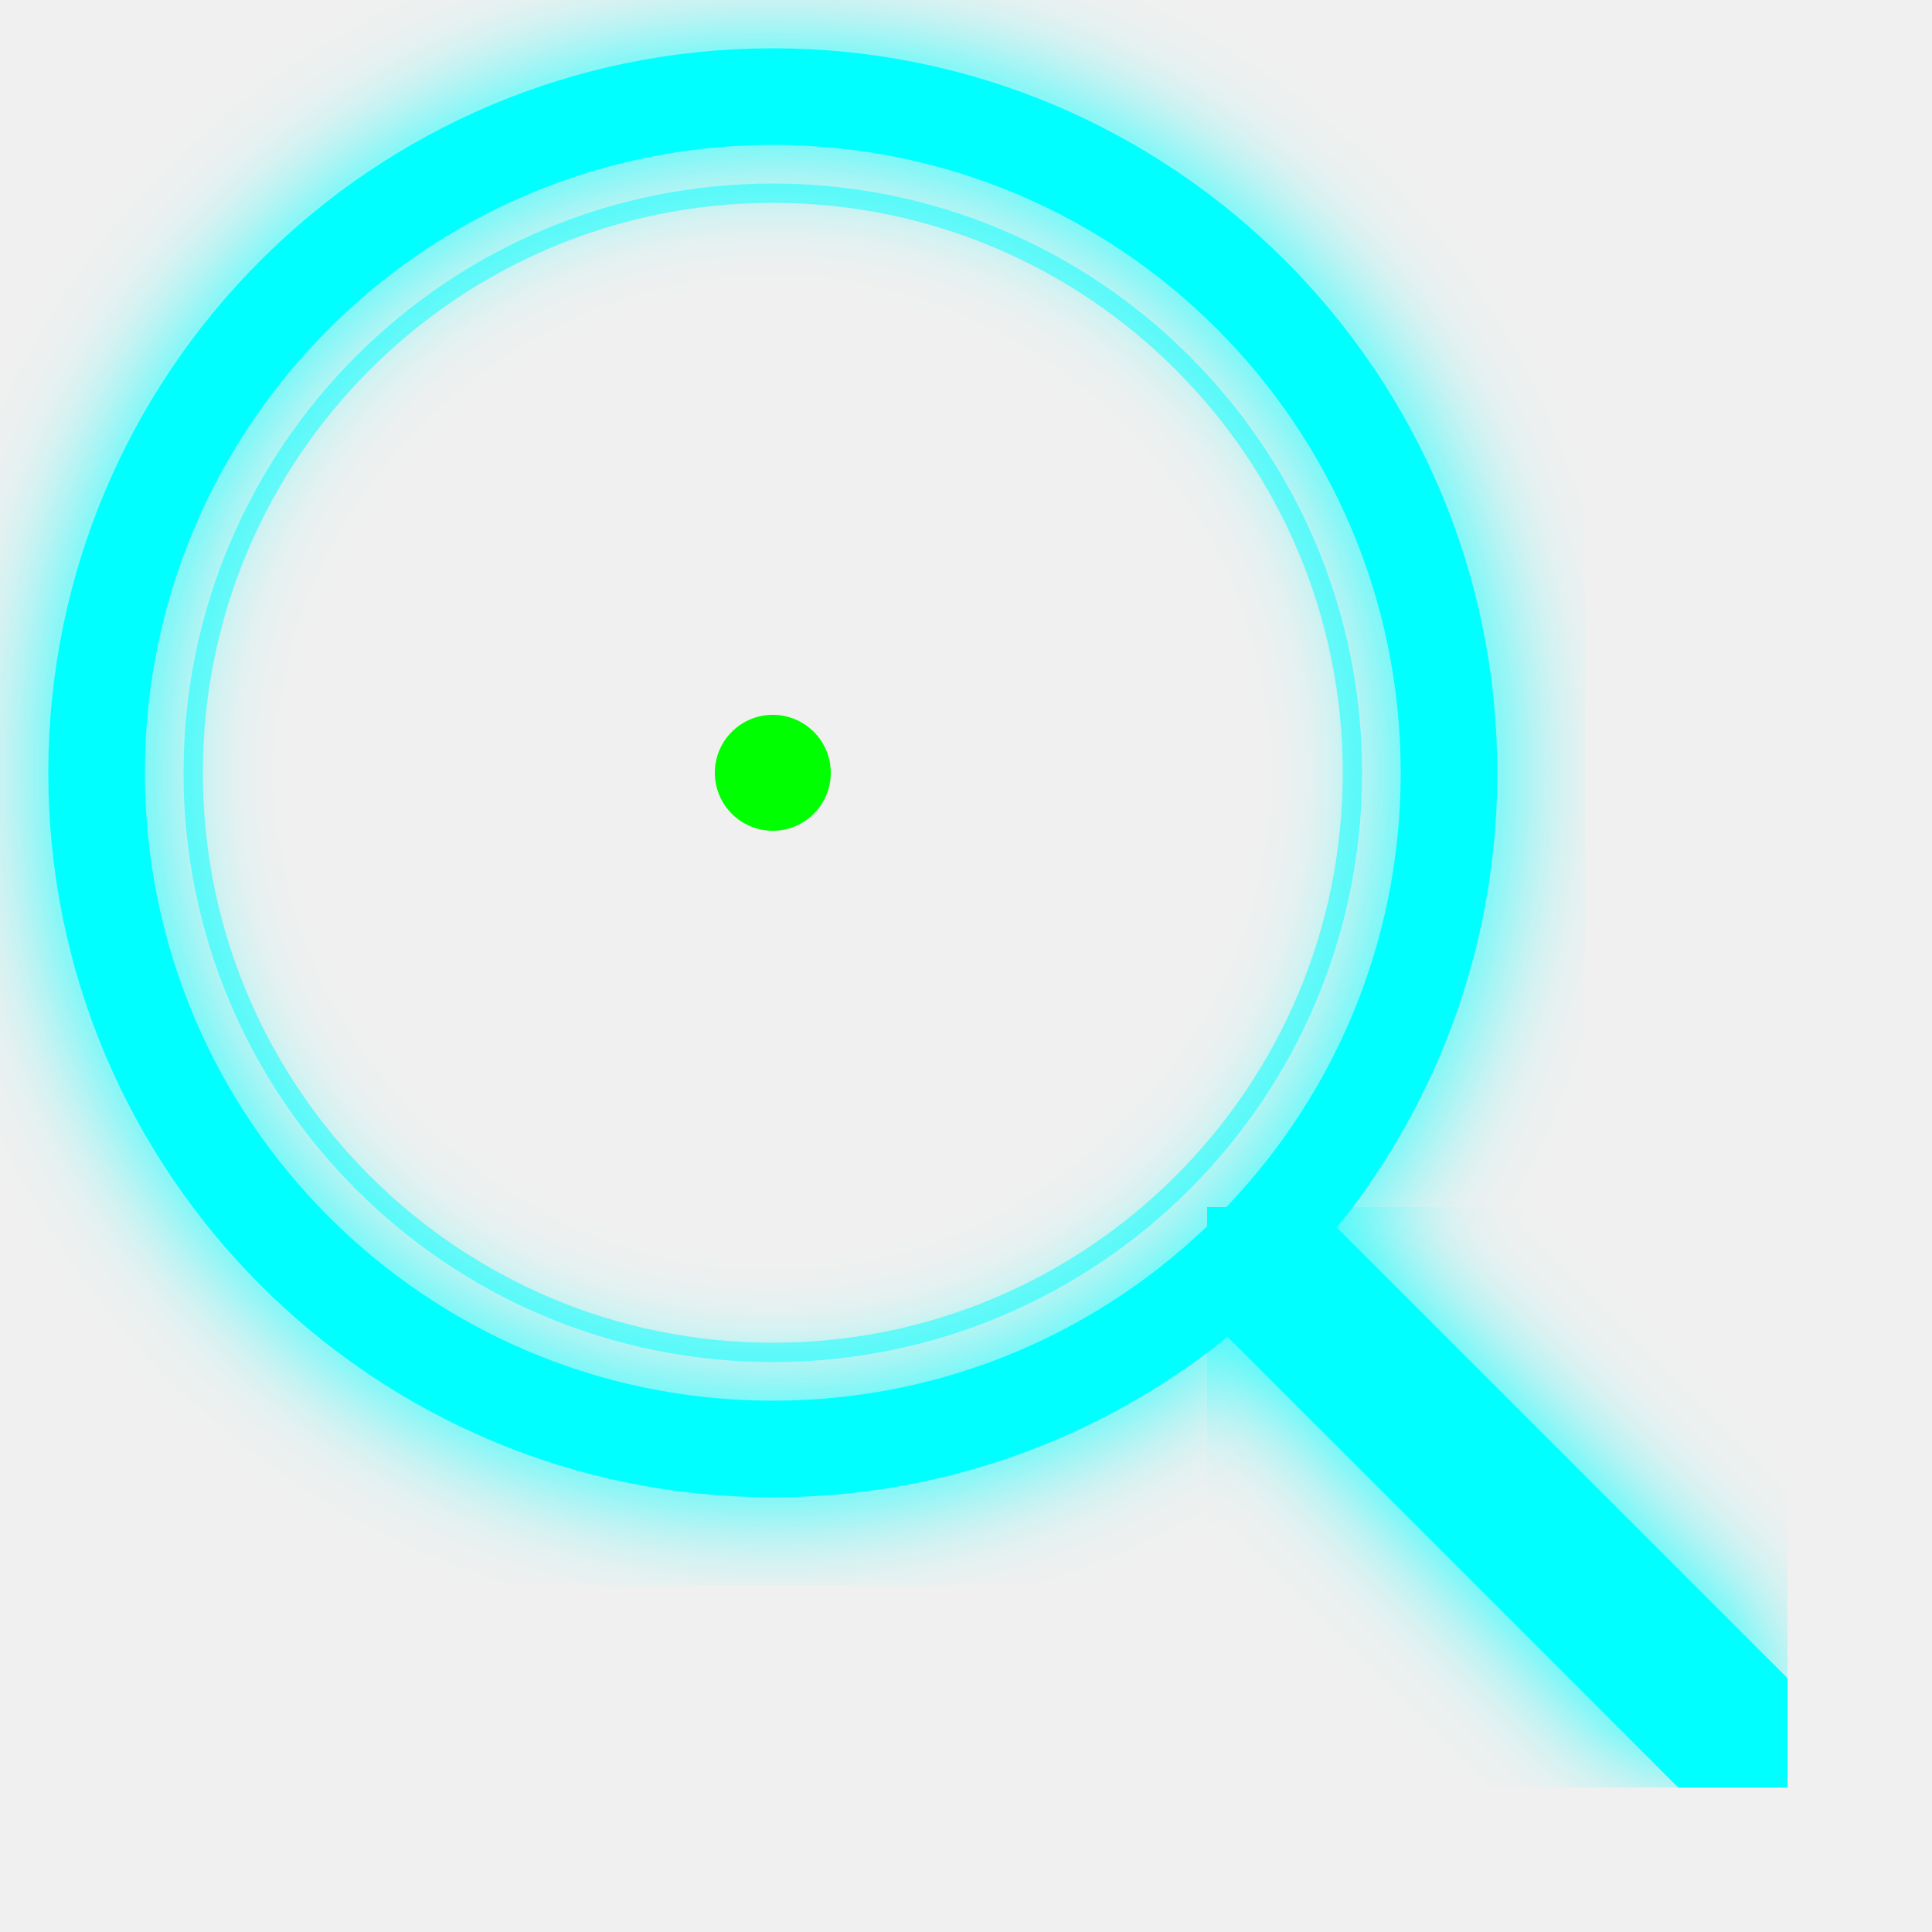
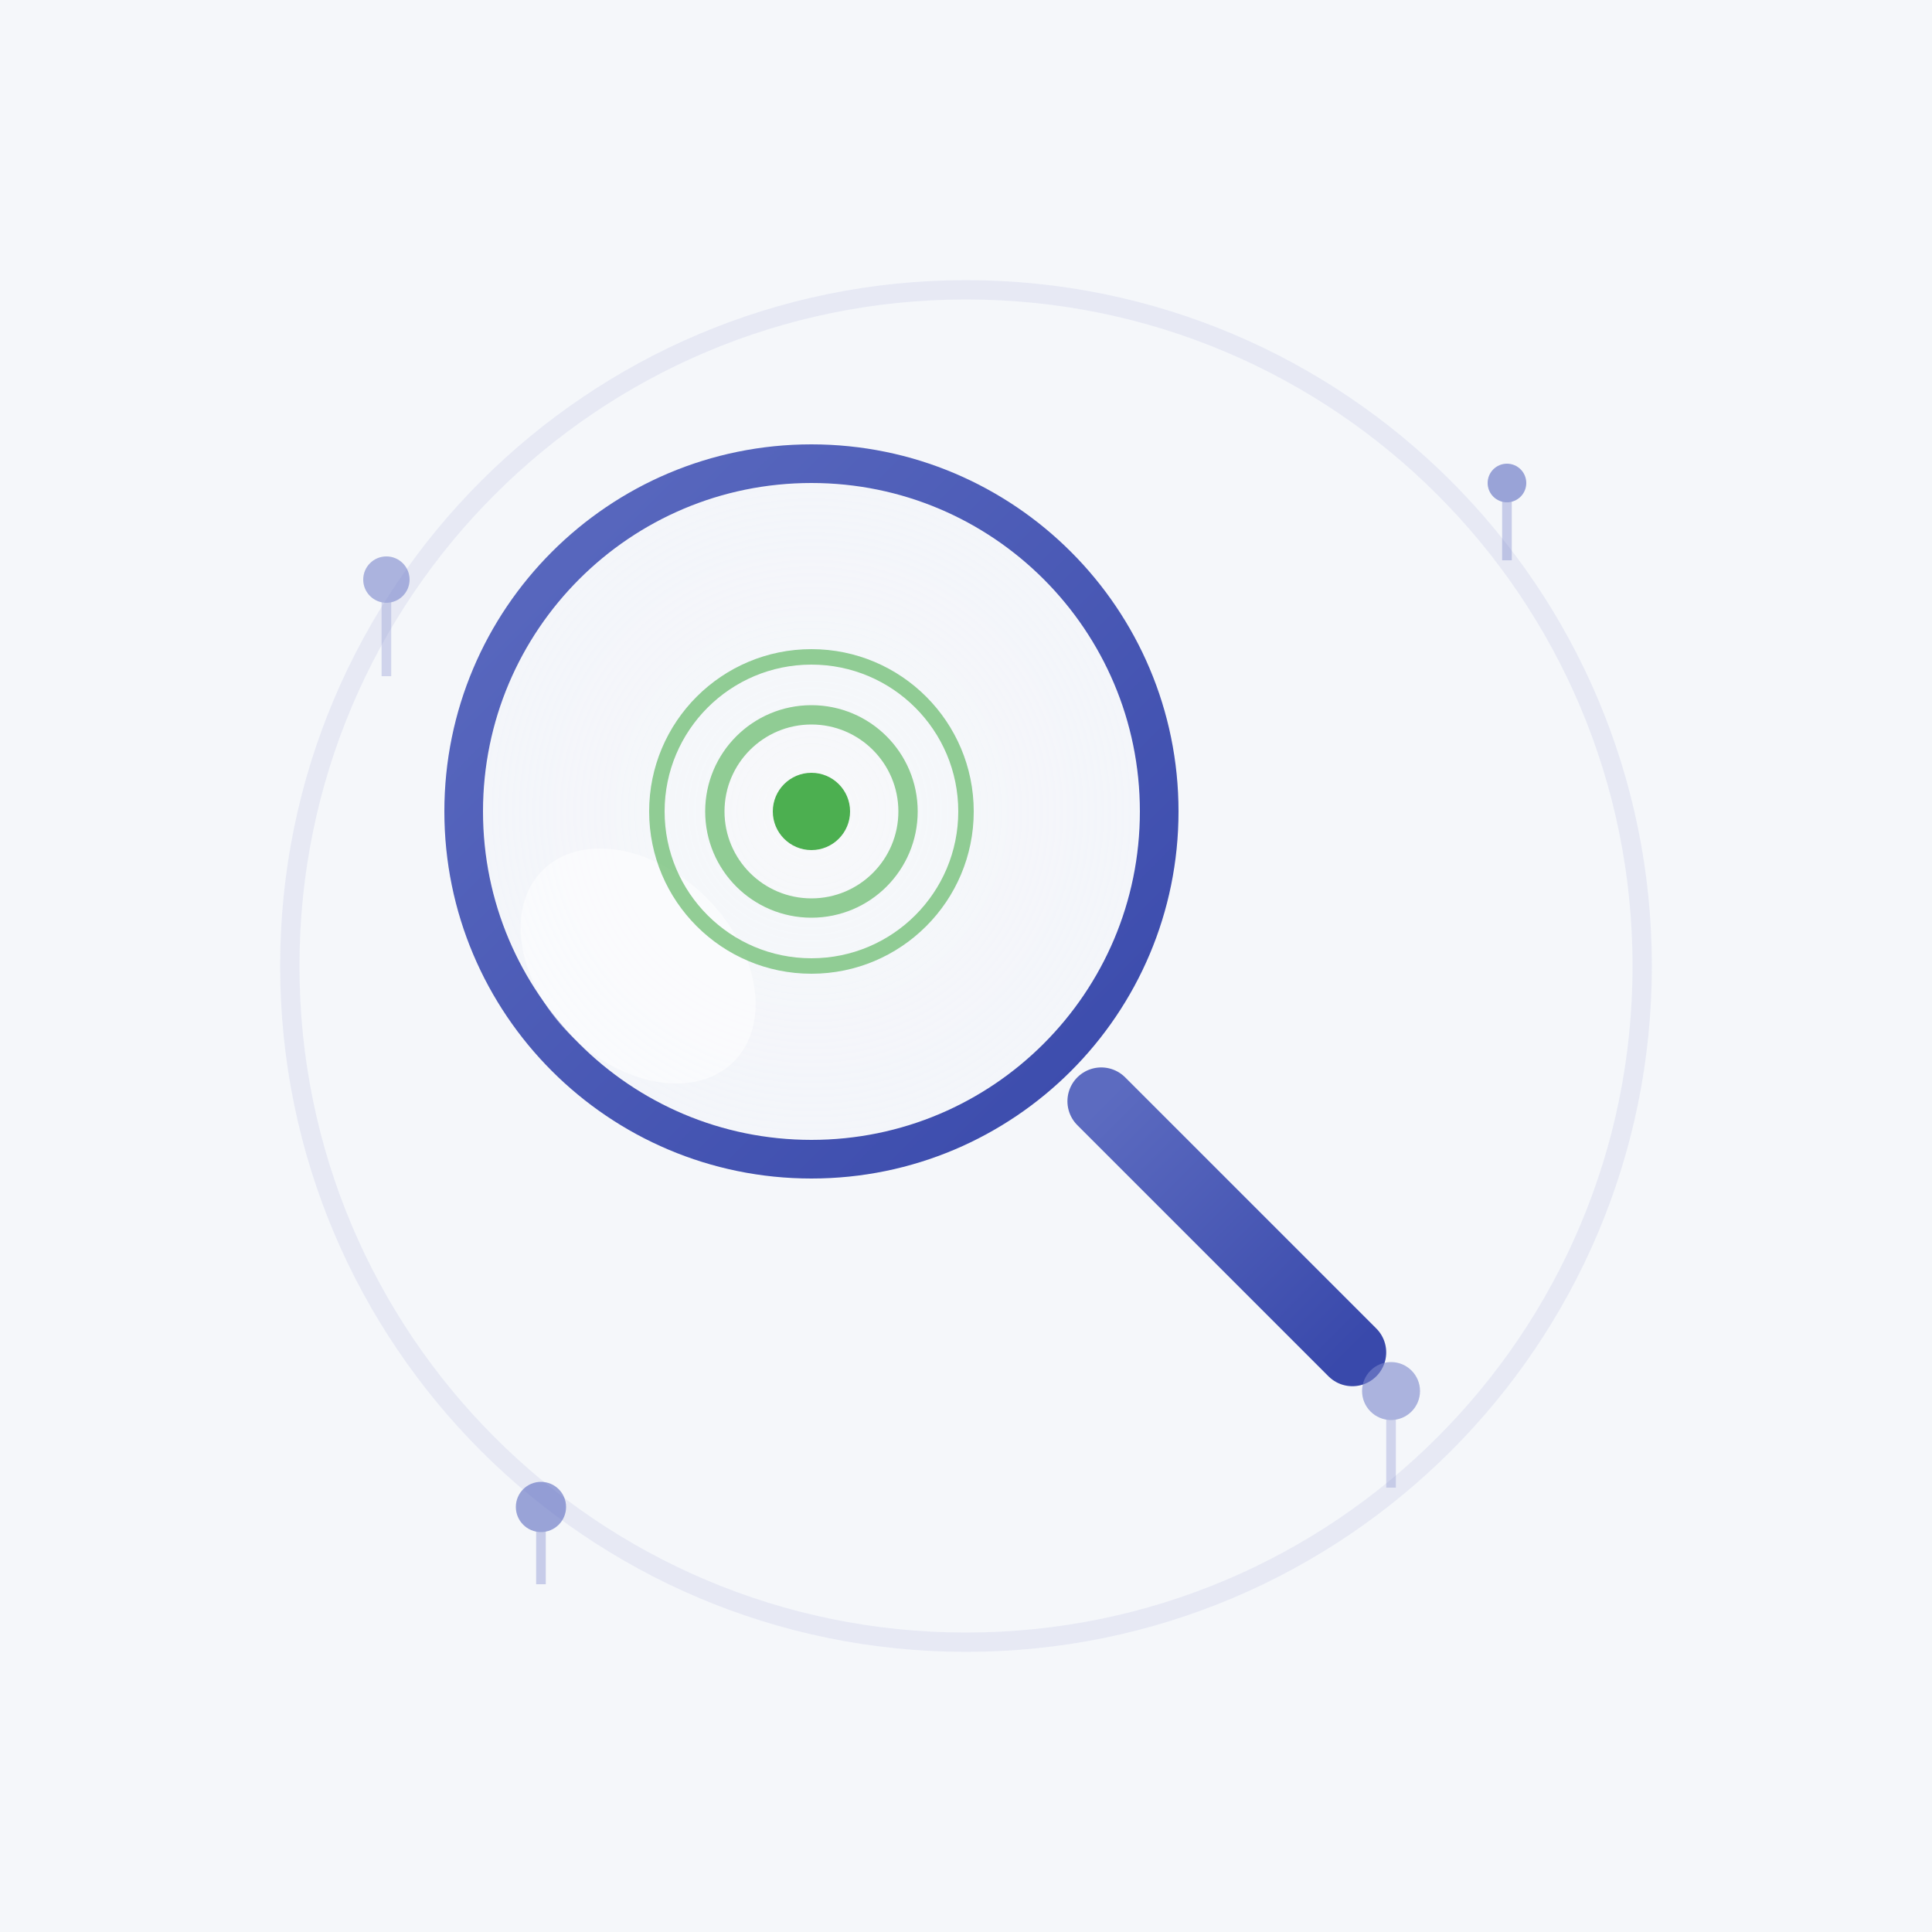
<svg xmlns="http://www.w3.org/2000/svg" viewBox="0 0 100 100">
  <defs>
-     <filter id="glow">
-       <feGaussianBlur stdDeviation="3" result="coloredBlur" />
-       <feMerge>
-         <feMergeNode in="coloredBlur" />
-         <feMergeNode in="SourceGraphic" />
-       </feMerge>
-     </filter>
+     <linearGradient id="grad1" x1="0%" y1="0%" x2="100%" y2="100%">
+       <stop offset="0%" style="stop-color:#5c6bc0;stop-opacity:1" />
+       <stop offset="100%" style="stop-color:#3949ab;stop-opacity:1" />
+     </linearGradient>
+     <radialGradient id="scanGrad">
+       <stop offset="0%" style="stop-color:#4caf50;stop-opacity:0.8" />
+       <stop offset="100%" style="stop-color:#4caf50;stop-opacity:0" />
+     </radialGradient>
+     <radialGradient id="glassGrad">
+       <stop offset="0%" style="stop-color:#ffffff;stop-opacity:0.3" />
+       <stop offset="100%" style="stop-color:#e8eaf6;stop-opacity:0.1" />
+     </radialGradient>
  </defs>
-   <circle cx="40" cy="40" r="35" fill="none" stroke="#00ffff" stroke-width="5" filter="url(#glow)">
-     <animate attributeName="stroke-opacity" values="0.8;1;0.8" dur="2s" repeatCount="indefinite" />
-   </circle>
-   <line x1="65" y1="65" x2="90" y2="90" stroke="#00ffff" stroke-width="8" stroke-linecap="round" filter="url(#glow)">
-     <animate attributeName="stroke-opacity" values="0.8;1;0.8" dur="2s" repeatCount="indefinite" />
-   </line>
-   <circle cx="40" cy="40" r="3" fill="#00ff00">
-     <animate attributeName="r" values="3;6;3" dur="1.5s" repeatCount="indefinite" />
-     <animate attributeName="opacity" values="0.7;1;0.7" dur="1.5s" repeatCount="indefinite" />
-   </circle>
-   <circle cx="40" cy="40" r="30" fill="none" stroke="#00ffff" stroke-width="1" opacity="0.5">
-     <animate attributeName="r" values="30;45;30" dur="2s" repeatCount="indefinite" />
-     <animate attributeName="opacity" values="0.5;0;0.5" dur="2s" repeatCount="indefinite" />
-   </circle>
+   <rect width="100" height="100" fill="#f5f7fa" />
+   <g transform="translate(50, 50)" opacity="0.3">
+     <circle r="35" fill="none" stroke="#c5cae9" stroke-width="1">
+       <animate attributeName="r" values="35;38;35" dur="4s" repeatCount="indefinite" />
+       <animate attributeName="opacity" values="0.3;0.05;0.3" dur="4s" repeatCount="indefinite" />
+     </circle>
+   </g>
+   <g transform="translate(50, 50)">
+     <g>
+       <circle cx="-8" cy="-8" r="18" fill="url(#glassGrad)" stroke="url(#grad1)" stroke-width="2" />
+       <path d="M 7 7 Q 10 10, 13 13 T 20 20" fill="none" stroke="url(#grad1)" stroke-width="3.5" stroke-linecap="round" />
+       <ellipse cx="-12" cy="-12" rx="5" ry="7" fill="#ffffff" opacity="0.5" transform="rotate(-45)" />
+     </g>
+     <g opacity="0.6">
+       <circle cx="-8" cy="-8" r="5" fill="none" stroke="#4caf50" stroke-width="1">
+         <animate attributeName="r" values="5;12;5" dur="2s" repeatCount="indefinite" />
+         <animate attributeName="opacity" values="0.8;0.1;0.8" dur="2s" repeatCount="indefinite" />
+       </circle>
+       <circle cx="-8" cy="-8" r="8" fill="none" stroke="#4caf50" stroke-width="0.8">
+         <animate attributeName="r" values="8;15;8" dur="2s" repeatCount="indefinite" begin="0.5s" />
+         <animate attributeName="opacity" values="0.6;0.1;0.6" dur="2s" repeatCount="indefinite" begin="0.5s" />
+       </circle>
+     </g>
+     <circle cx="-8" cy="-8" r="2" fill="#4caf50">
+       <animate attributeName="r" values="2;3;2" dur="1.5s" repeatCount="indefinite" />
+       <animate attributeName="opacity" values="1;0.7;1" dur="1.5s" repeatCount="indefinite" />
+     </circle>
+   </g>
+   <g opacity="0.6">
+     <g>
+       <circle cx="20" cy="30" r="1.2" fill="#7986cb">
+         <animate attributeName="opacity" values="0;1;0" dur="3s" repeatCount="indefinite" />
+         <animate attributeName="cy" values="30;25;30" dur="3s" repeatCount="indefinite" />
+       </circle>
+       <line x1="20" y1="30" x2="20" y2="35" stroke="#7986cb" stroke-width="0.5" opacity="0.5">
+         <animate attributeName="opacity" values="0;0.5;0" dur="3s" repeatCount="indefinite" />
+         <animate attributeName="y1" values="30;25;30" dur="3s" repeatCount="indefinite" />
+         <animate attributeName="y2" values="35;30;35" dur="3s" repeatCount="indefinite" />
+       </line>
+     </g>
+     <g>
+       <circle cx="78" cy="25" r="1" fill="#5c6bc0">
+         <animate attributeName="opacity" values="0;1;0" dur="2.5s" repeatCount="indefinite" />
+         <animate attributeName="cy" values="25;20;25" dur="2.5s" repeatCount="indefinite" />
+       </circle>
+       <line x1="78" y1="25" x2="78" y2="29" stroke="#5c6bc0" stroke-width="0.5" opacity="0.5">
+         <animate attributeName="opacity" values="0;0.5;0" dur="2.5s" repeatCount="indefinite" />
+         <animate attributeName="y1" values="25;20;25" dur="2.5s" repeatCount="indefinite" />
+         <animate attributeName="y2" values="29;24;29" dur="2.5s" repeatCount="indefinite" />
+       </line>
+     </g>
+     <g>
+       <circle cx="72" cy="72" r="1.5" fill="#7986cb">
+         <animate attributeName="opacity" values="0;1;0" dur="3.5s" repeatCount="indefinite" />
+         <animate attributeName="cy" values="72;67;72" dur="3.5s" repeatCount="indefinite" />
+       </circle>
+       <line x1="72" y1="72" x2="72" y2="77" stroke="#7986cb" stroke-width="0.5" opacity="0.5">
+         <animate attributeName="opacity" values="0;0.5;0" dur="3.5s" repeatCount="indefinite" />
+         <animate attributeName="y1" values="72;67;72" dur="3.5s" repeatCount="indefinite" />
+         <animate attributeName="y2" values="77;72;77" dur="3.5s" repeatCount="indefinite" />
+       </line>
+     </g>
+     <g>
+       <circle cx="28" cy="78" r="1.3" fill="#5c6bc0">
+         <animate attributeName="opacity" values="0;1;0" dur="2.8s" repeatCount="indefinite" />
+         <animate attributeName="cy" values="78;73;78" dur="2.8s" repeatCount="indefinite" />
+       </circle>
+       <line x1="28" y1="78" x2="28" y2="82" stroke="#5c6bc0" stroke-width="0.5" opacity="0.5">
+         <animate attributeName="opacity" values="0;0.5;0" dur="2.8s" repeatCount="indefinite" />
+         <animate attributeName="y1" values="78;73;78" dur="2.8s" repeatCount="indefinite" />
+         <animate attributeName="y2" values="82;77;82" dur="2.8s" repeatCount="indefinite" />
+       </line>
+     </g>
+   </g>
</svg>
